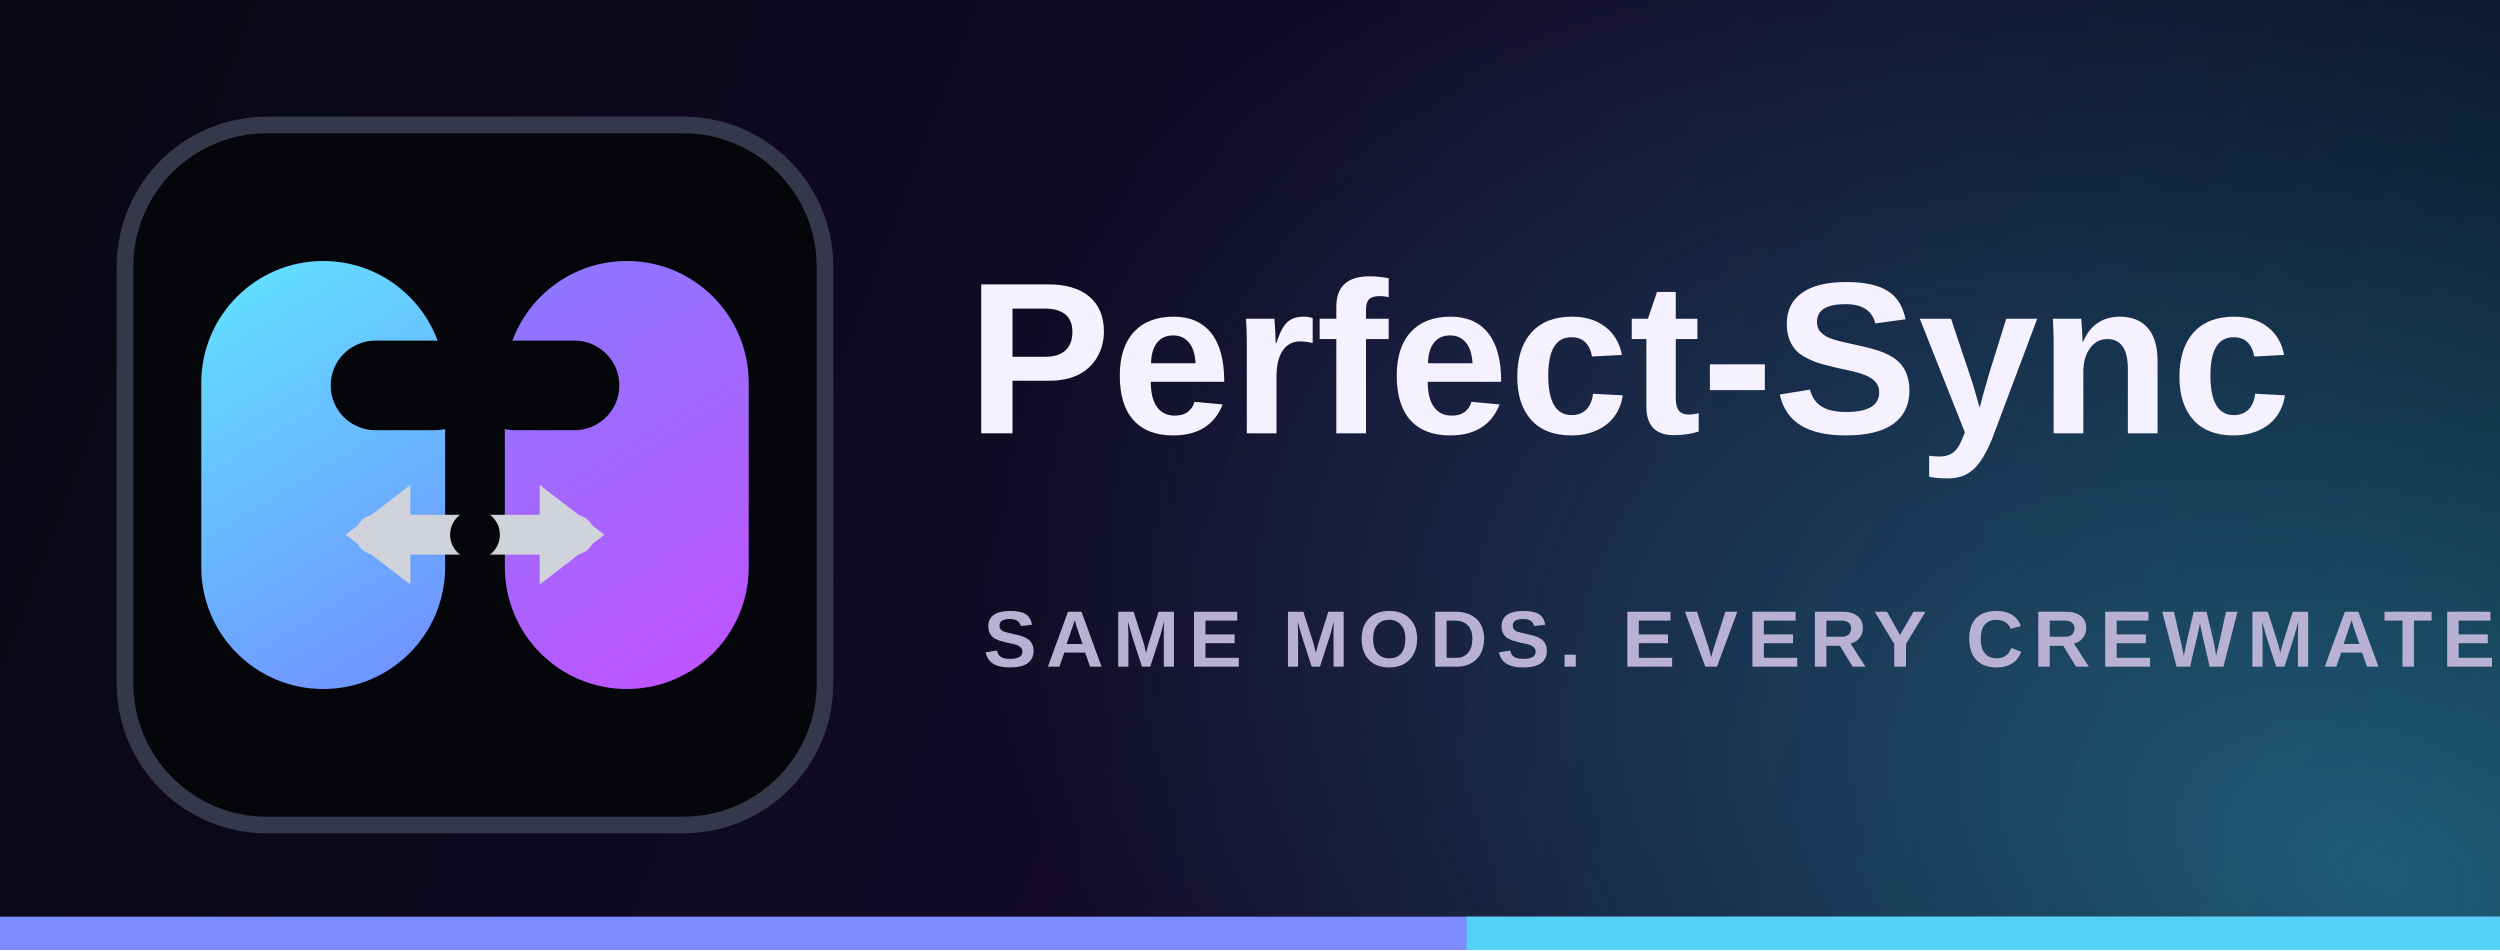
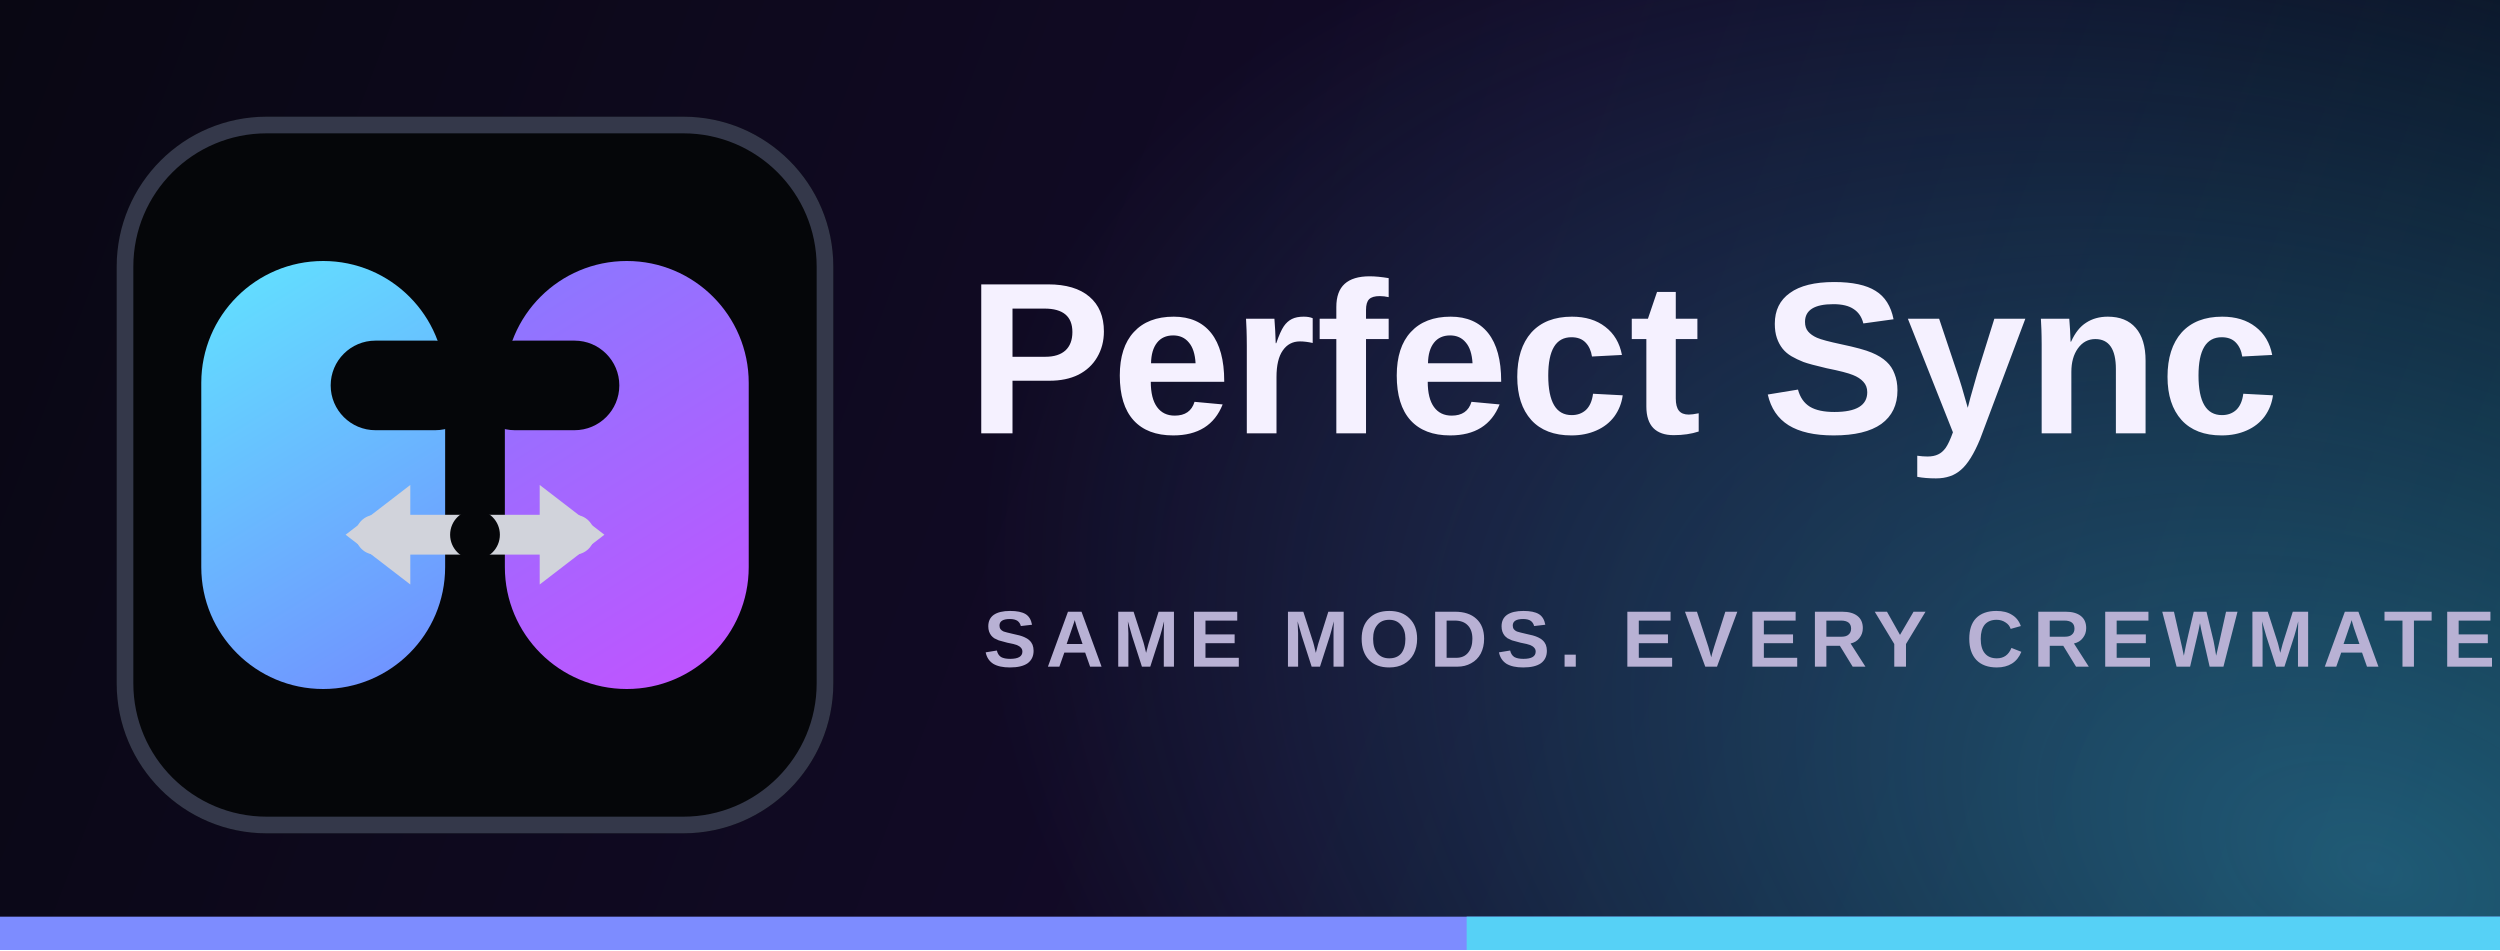
<svg xmlns="http://www.w3.org/2000/svg" width="150" height="57" viewBox="0 0 150 57" fill="none">
  <defs>
    <linearGradient id="headerBg" x1="0" y1="0" x2="150" y2="57" gradientUnits="userSpaceOnUse">
      <stop stop-color="#090713" />
      <stop offset="0.56" stop-color="#130B29" />
      <stop offset="1" stop-color="#071928" />
    </linearGradient>
    <radialGradient id="headerGlow" cx="0" cy="0" r="1" gradientUnits="userSpaceOnUse" gradientTransform="translate(143 52) rotate(-159) scale(88 55)">
      <stop stop-color="#45C8F5" stop-opacity="0.38" />
      <stop offset="1" stop-color="#45C8F5" stop-opacity="0" />
    </radialGradient>
    <linearGradient id="markLeft" x1="20" y1="34" x2="67" y2="111" gradientUnits="userSpaceOnUse">
      <stop stop-color="#62DFFF" />
      <stop offset="1" stop-color="#718FFF" />
    </linearGradient>
    <linearGradient id="markRight" x1="78" y1="34" x2="126" y2="111" gradientUnits="userSpaceOnUse">
      <stop stop-color="#8B78FF" />
      <stop offset="1" stop-color="#C153FF" />
    </linearGradient>
  </defs>
  <rect width="150" height="57" fill="url(#headerBg)" />
  <rect width="150" height="57" fill="url(#headerGlow)" />
  <rect x="7" y="7" width="43" height="43" rx="9" fill="#050609" />
  <rect x="7.5" y="7.5" width="42" height="42" rx="8.5" stroke="#34384A" />
  <g transform="translate(7 7) scale(.298611)">
    <rect x="17" y="29" width="49" height="86" rx="24.5" fill="url(#markLeft)" />
    <rect x="78" y="29" width="49" height="86" rx="24.5" fill="url(#markRight)" />
    <rect x="43" y="45" width="30" height="18" rx="9" fill="#050609" />
    <rect x="71" y="45" width="30" height="18" rx="9" fill="#050609" />
    <path d="M52 84H92" stroke="#D1D3DB" stroke-width="8" stroke-linecap="round" />
    <path d="M85 74L98 84L85 94V74Z" fill="#D1D3DB" />
    <path d="M59 94L46 84L59 74V94Z" fill="#D1D3DB" />
    <circle cx="72" cy="84" r="5" fill="#050609" />
  </g>
-   <text x="58" y="26" fill="#F5F1FF" font-family="Segoe UI, Arial, sans-serif" font-size="13" font-weight="700">Perfect-Sync</text>
+   <text x="58" y="26" fill="#F5F1FF" font-family="Segoe UI, Arial, sans-serif" font-size="13" font-weight="700">Perfect Sync</text>
  <text x="59" y="40" fill="#B8B1D4" font-family="Segoe UI, Arial, sans-serif" font-size="4.8" font-weight="600" letter-spacing=".55">SAME MODS. EVERY CREWMATE.</text>
  <rect y="55" width="150" height="2" fill="#7D8CFF" />
  <rect x="88" y="55" width="62" height="2" fill="#56D1F6" />
</svg>
